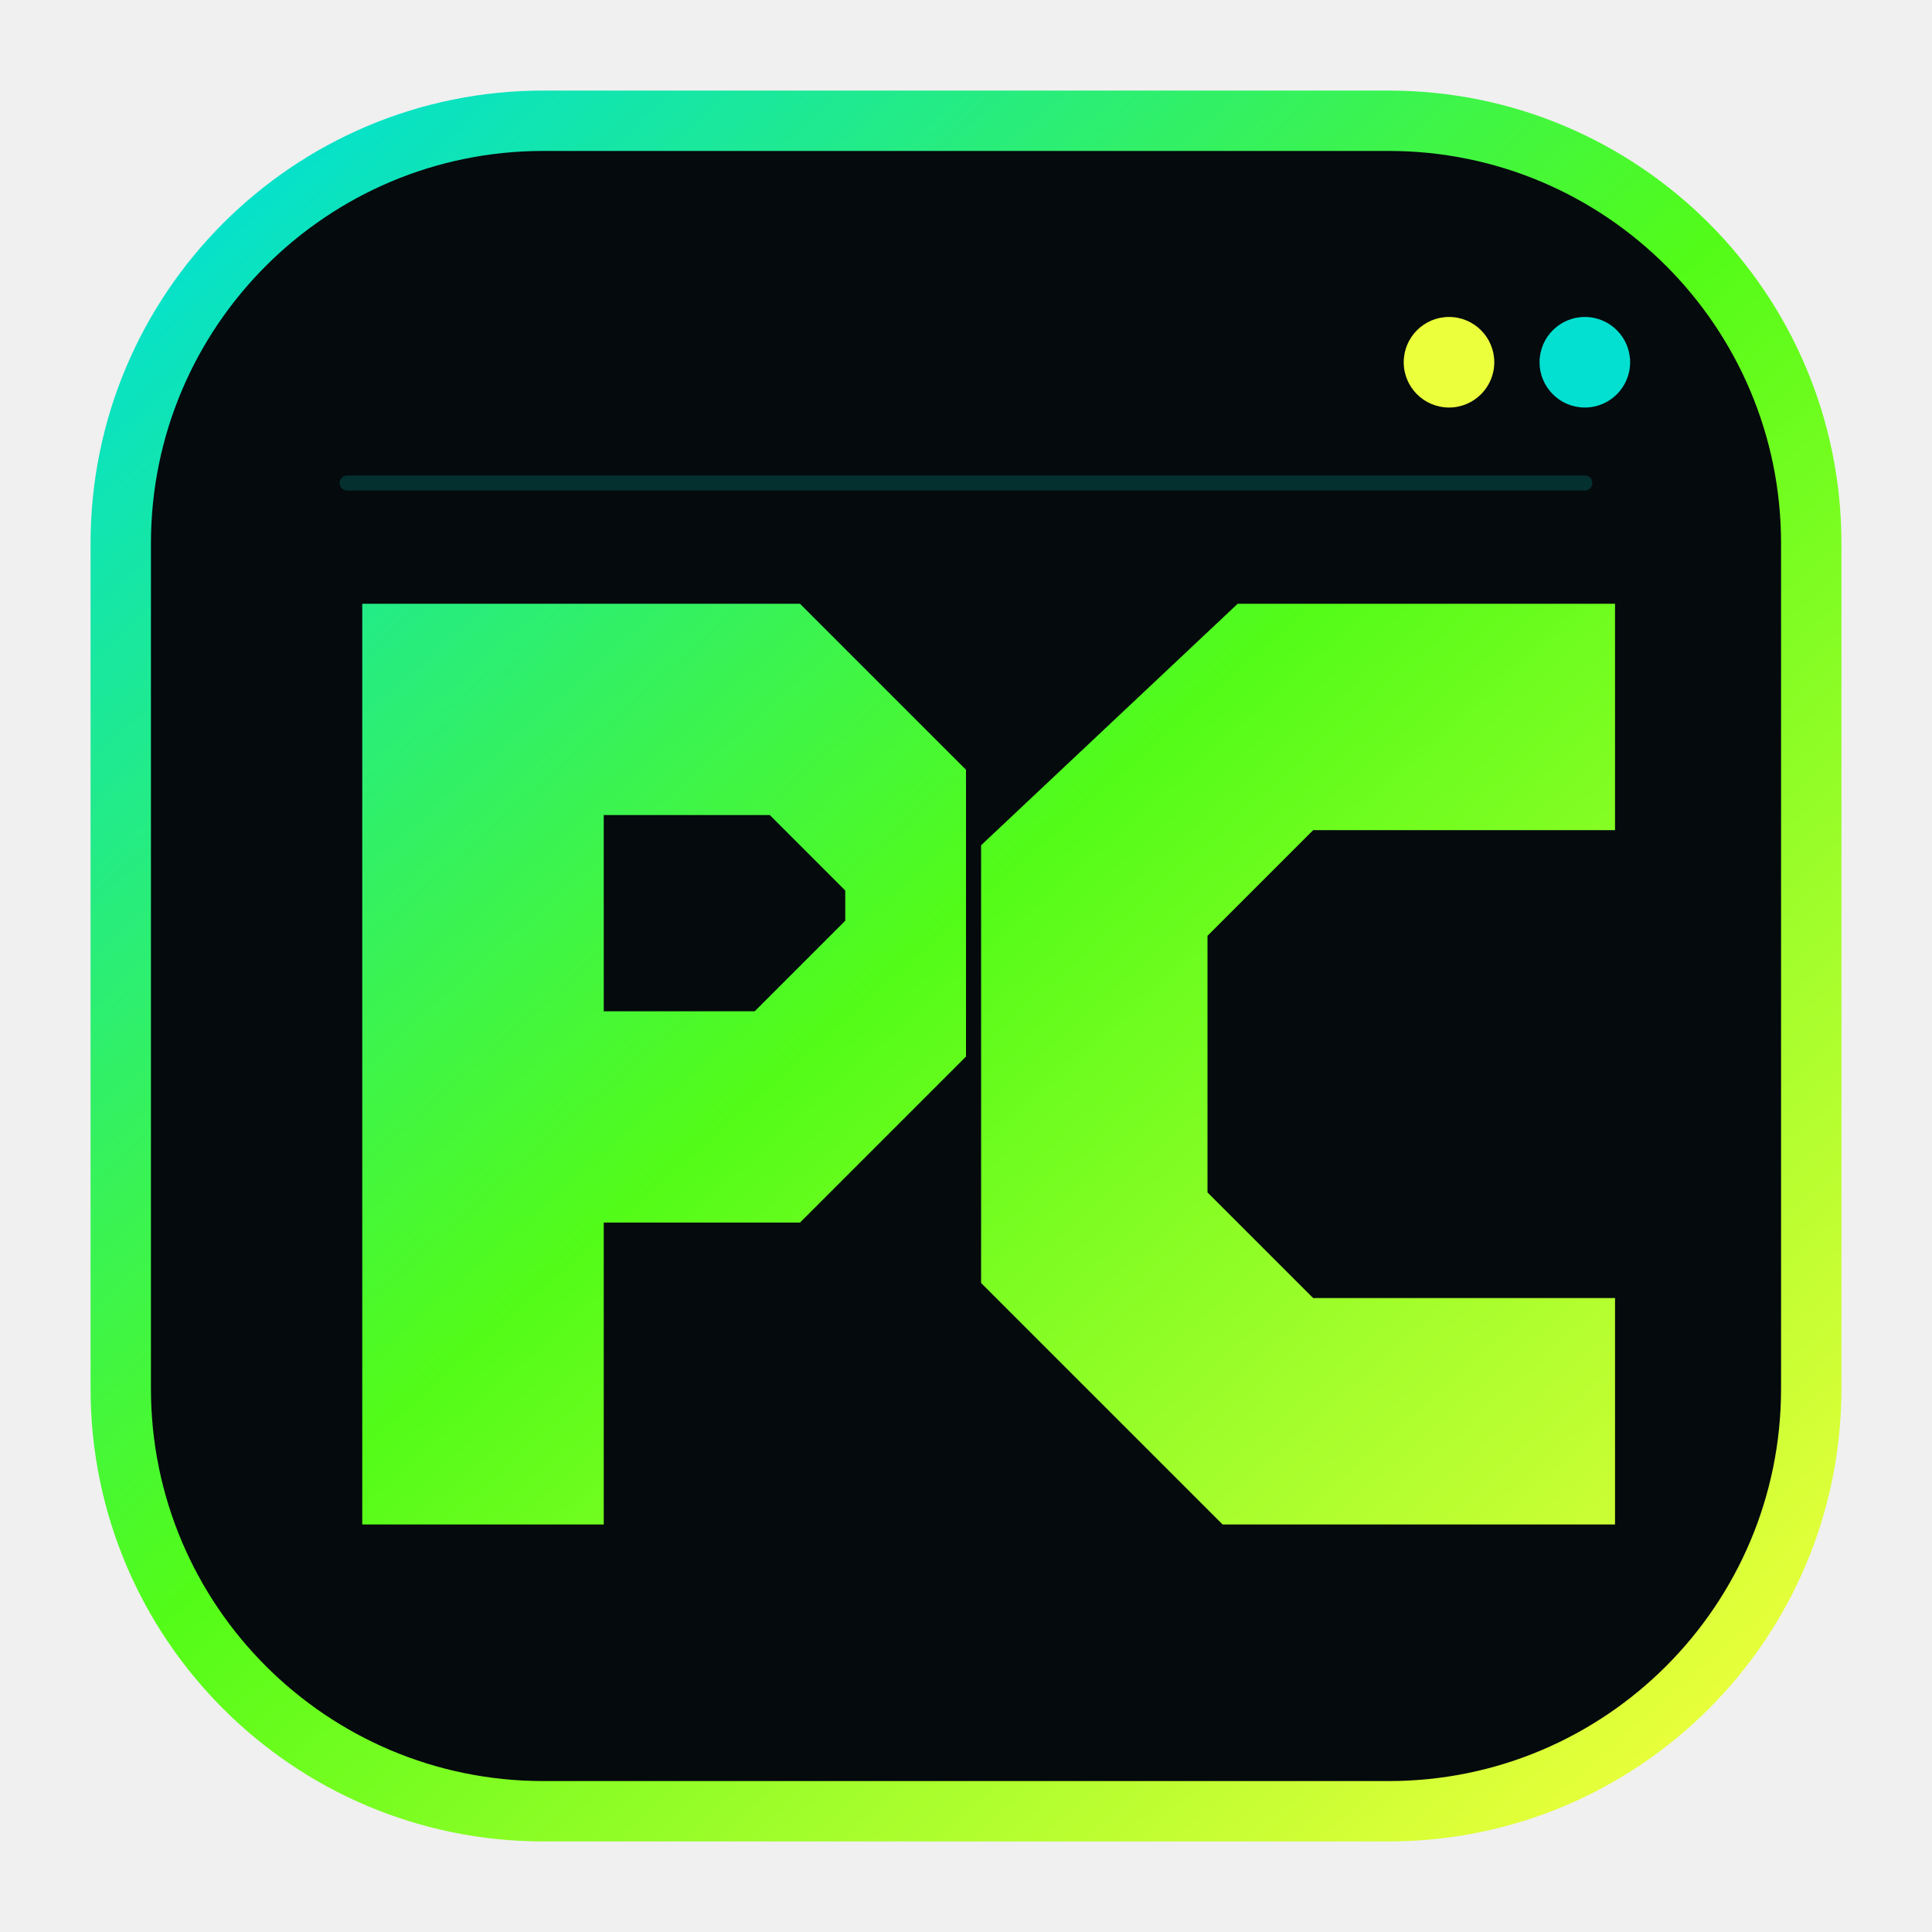
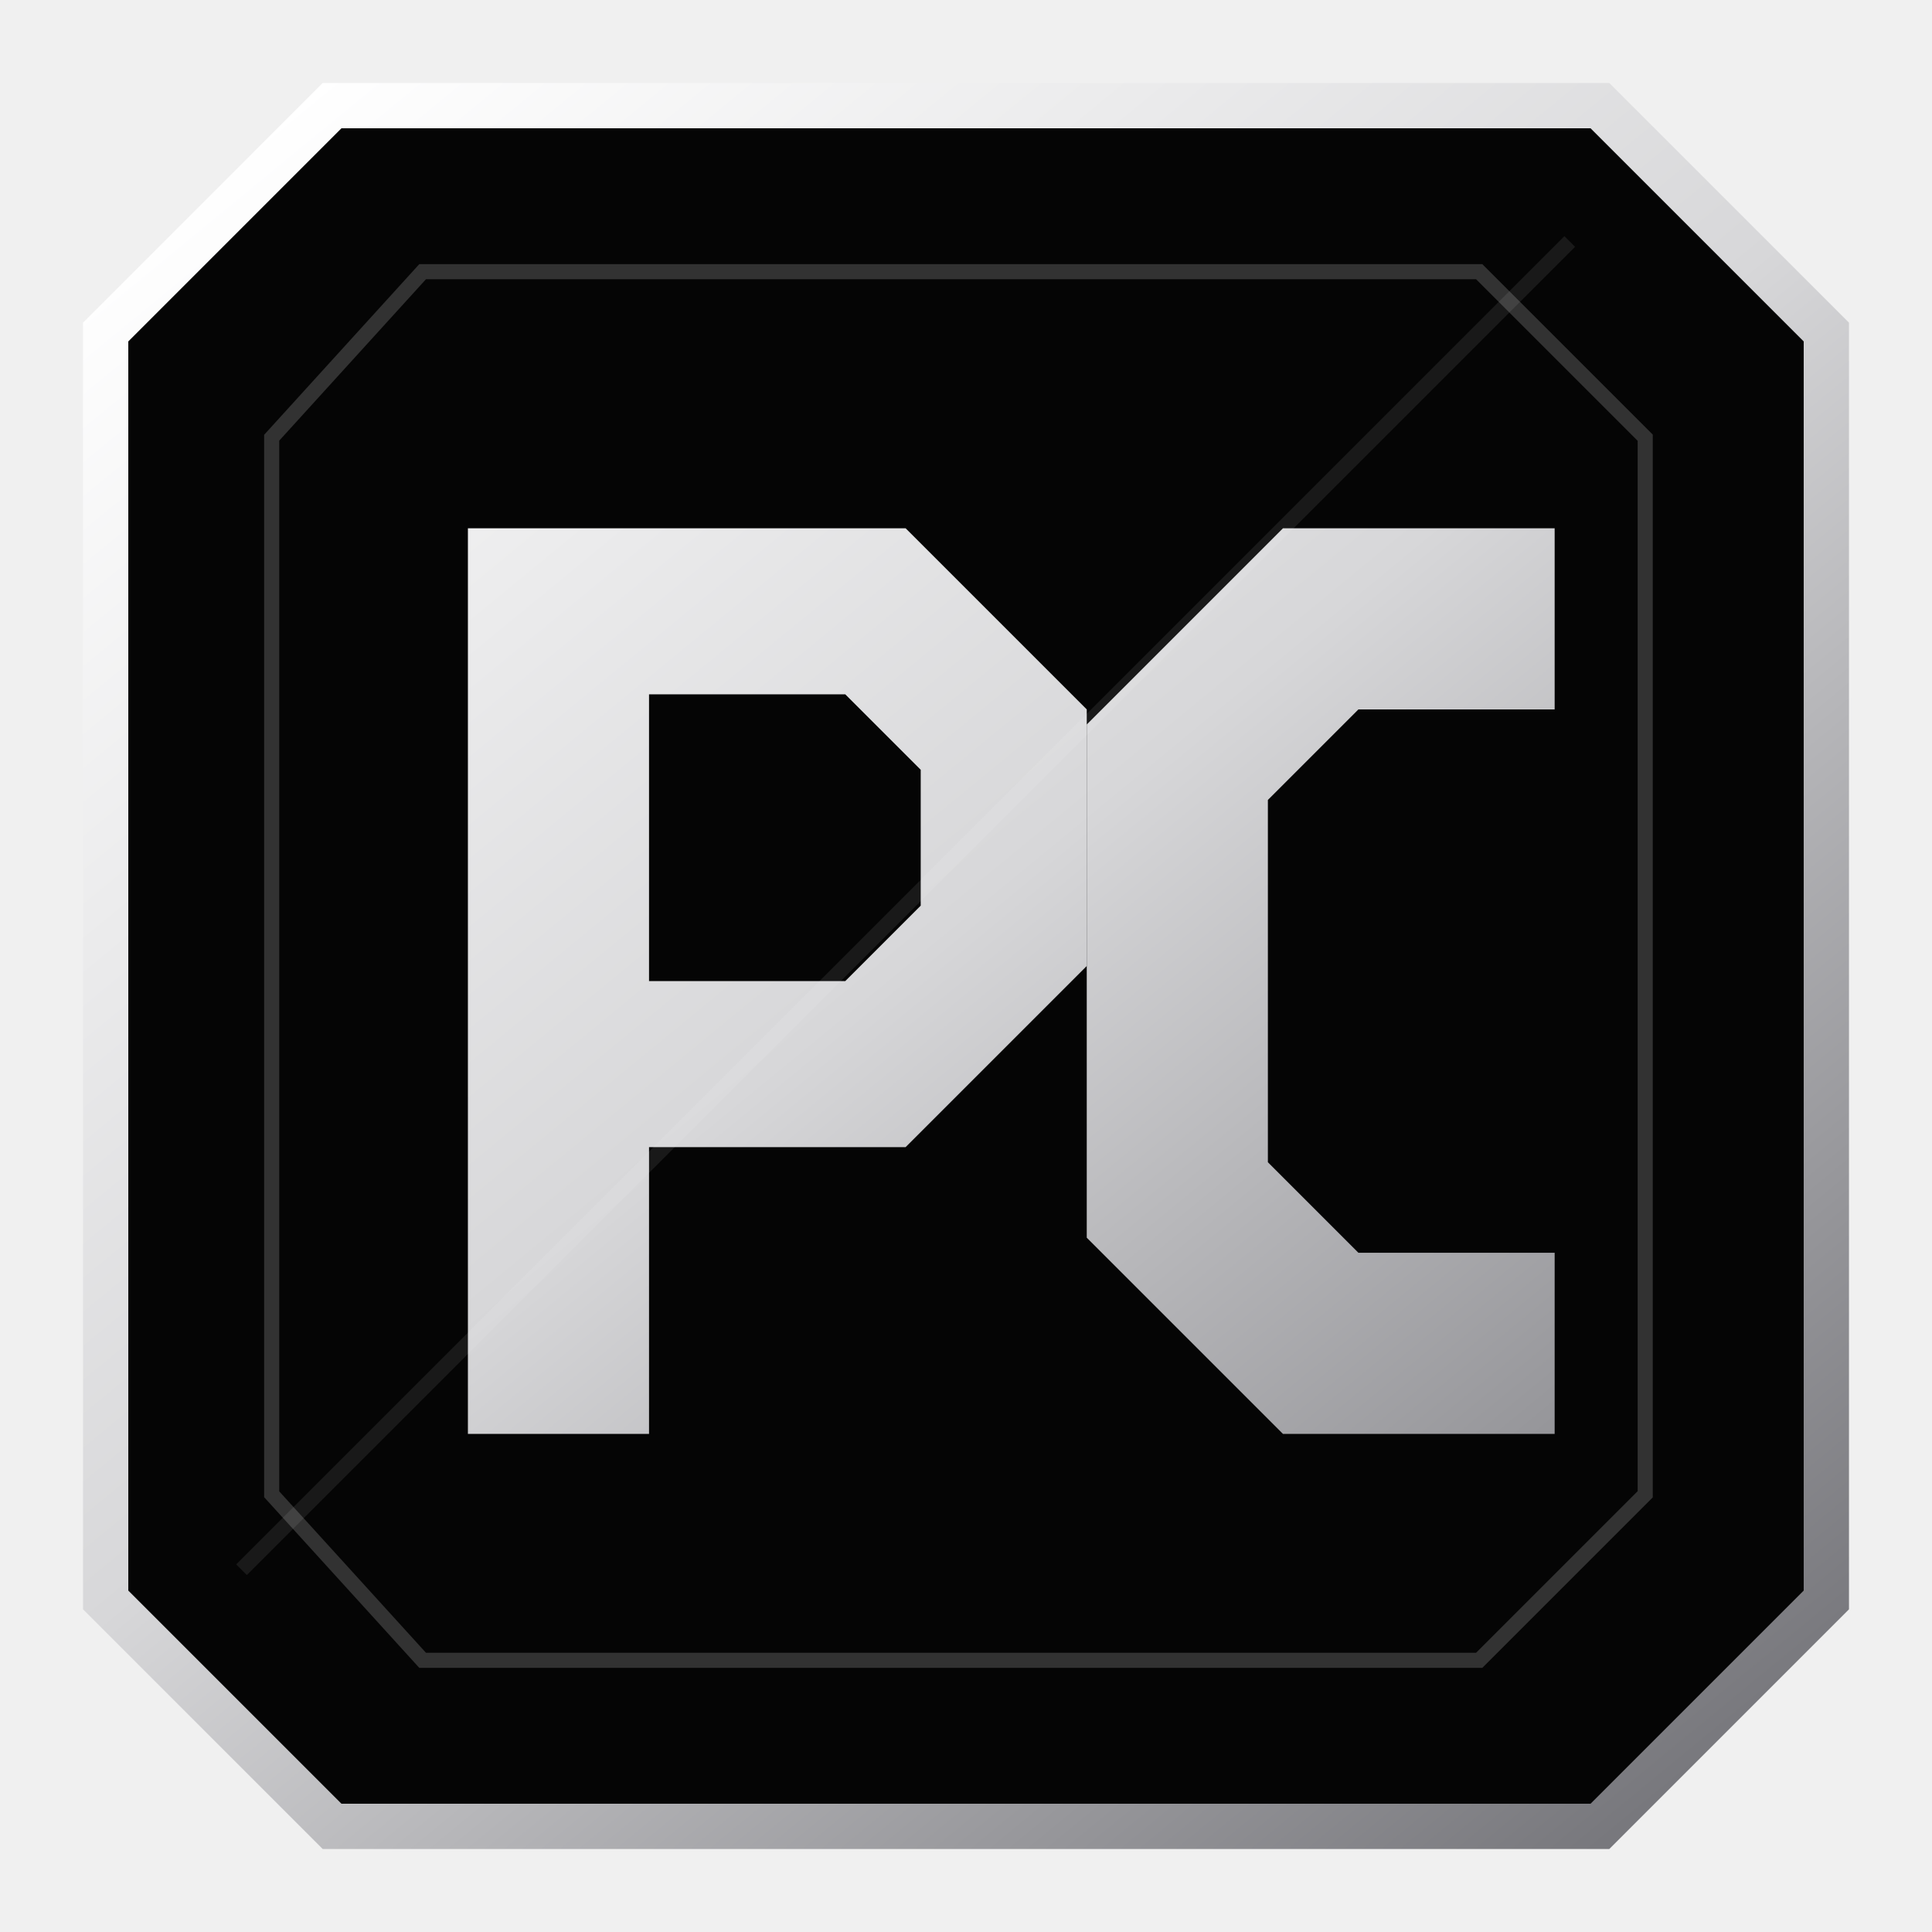
- <svg xmlns="http://www.w3.org/2000/svg" viewBox="0 0 128 128" role="img" aria-label="Play Connect PC logo">
+ <svg xmlns="http://www.w3.org/2000/svg" viewBox="0 0 128 128" role="img" aria-label="Play Connect keskin PC amblemi">
  <defs>
-     <linearGradient id="pcEdge" x1="16" y1="10" x2="112" y2="118" gradientUnits="userSpaceOnUse">
-       <stop stop-color="#03e0d1" />
-       <stop offset=".48" stop-color="#53fc18" />
-       <stop offset="1" stop-color="#ecff3c" />
+     <linearGradient id="pcMetal" x1="18" y1="8" x2="110" y2="120" gradientUnits="userSpaceOnUse">
+       <stop stop-color="#fff" />
+       <stop offset=".48" stop-color="#d7d7d9" />
+       <stop offset="1" stop-color="#77777c" />
    </linearGradient>
  </defs>
-   <rect x="8" y="8" width="112" height="112" rx="28" fill="#050a0d" stroke="url(#pcEdge)" stroke-width="4" />
-   <path d="M23 32h82" fill="none" stroke="#03e0d1" stroke-opacity=".18" stroke-linecap="round" />
-   <circle cx="96" cy="24" r="3" fill="#ecff3c" />
-   <circle cx="105" cy="24" r="3" fill="#03e0d1" />
-   <g fill="url(#pcEdge)">
-     <path fill-rule="evenodd" d="M24 40h29l11 11v19L53 81H40v20H24V40Zm16 14v13h10l6-6v-2l-5-5H40Z" />
-     <path d="M82 40h25v15H87l-7 7v17l7 7h20v15H81L65 85V56Z" />
-   </g>
+   <path d="M22 7h84l15 15v84l-15 15H22L7 106V22L22 7Z" fill="#050505" stroke="url(#pcMetal)" stroke-width="3" />
+   <path d="M28 18h70l11 11v70l-11 11H28L18 99V29L28 18Z" fill="none" stroke="#fff" stroke-opacity=".18" />
+   <path d="M31 35h29l12 12v17L60 76H43v19H31V35Zm12 11v19h13l5-5v-9l-5-5H43Z" fill="url(#pcMetal)" />
+   <path d="M92 35h-7L72 48v34l13 13h18V83H90l-6-6V53l6-6h13V35H92Z" fill="url(#pcMetal)" />
+   <path d="M16 104 104 16" stroke="#fff" stroke-opacity=".08" />
</svg>
